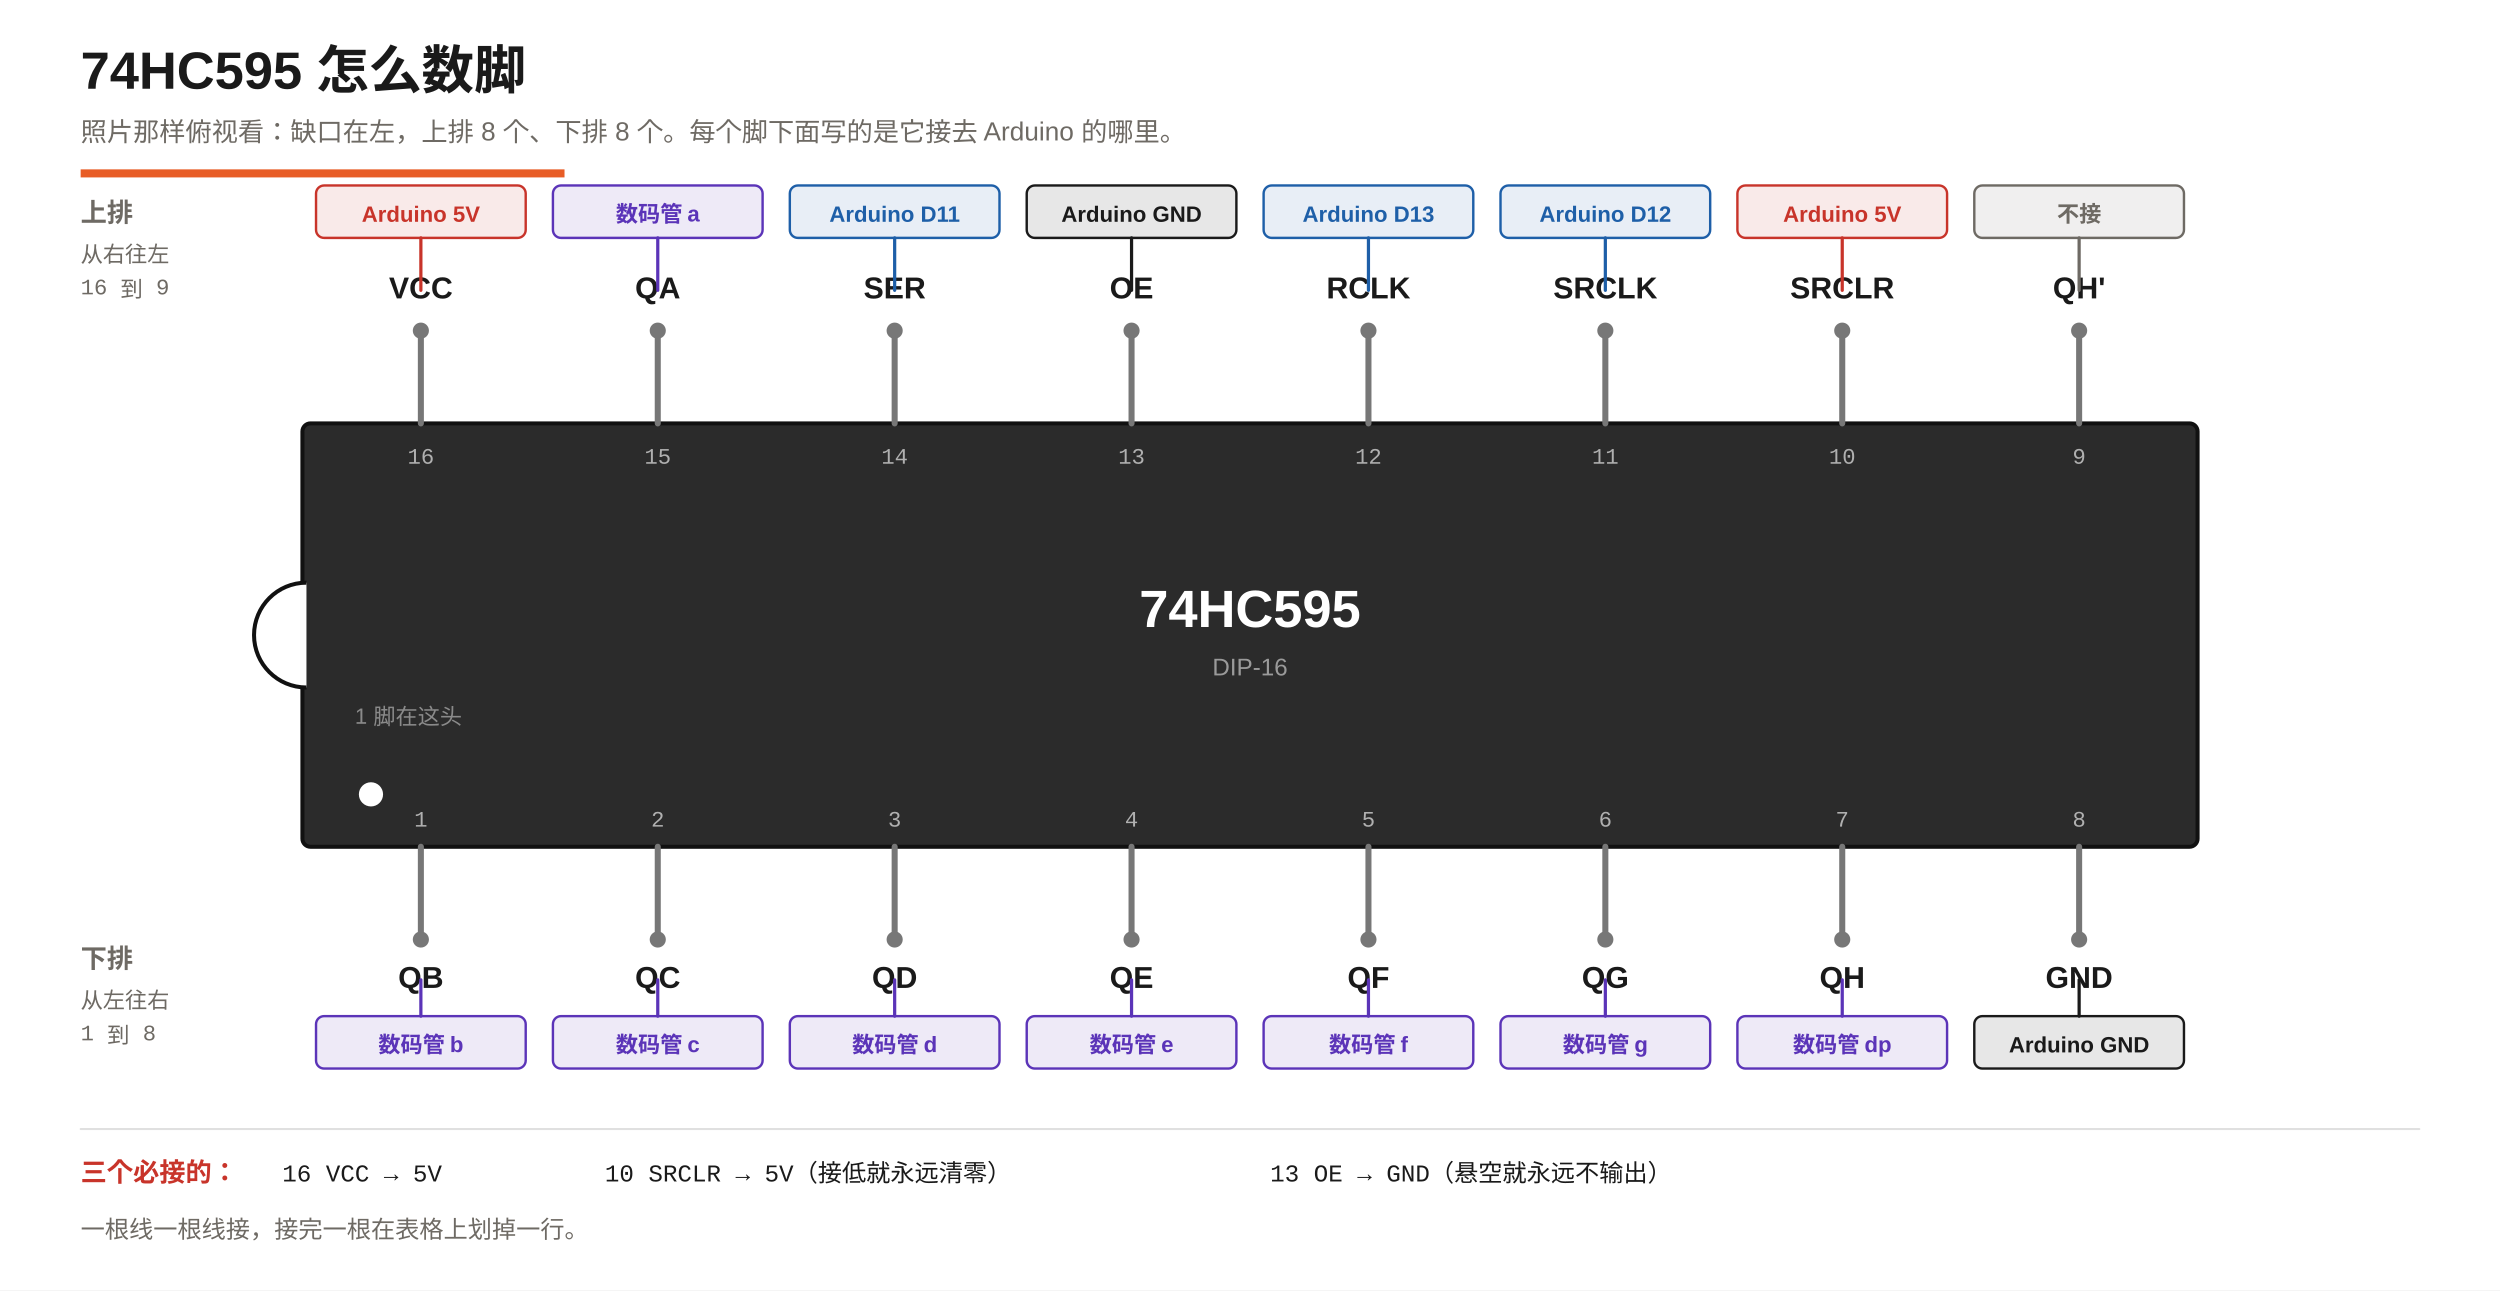
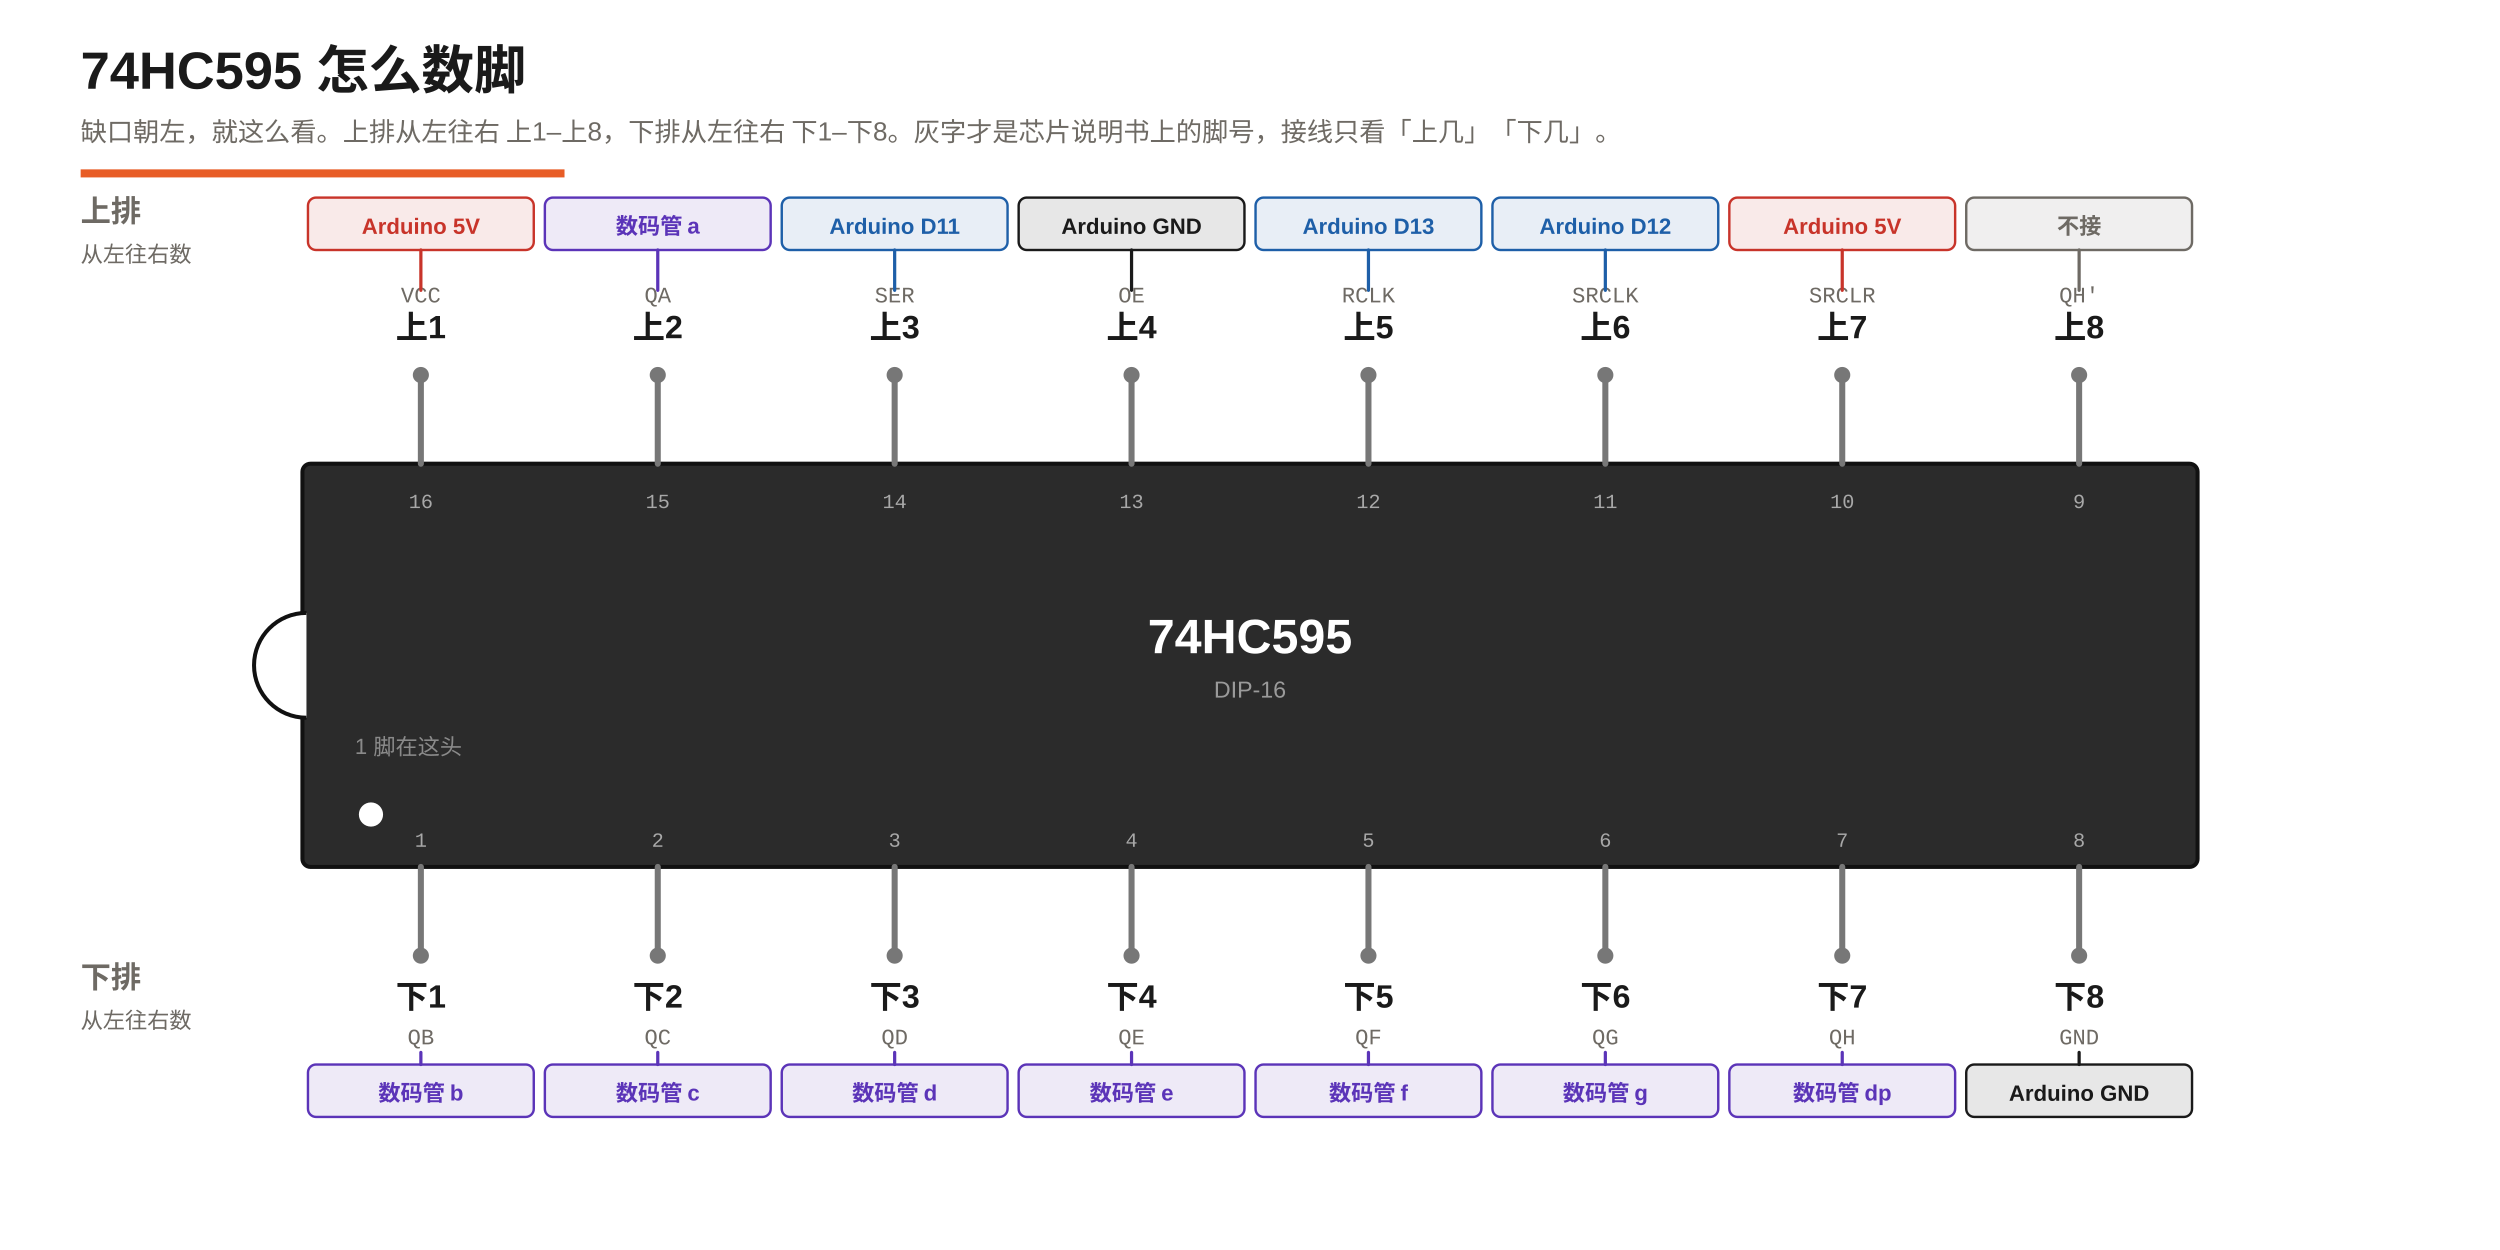
- <svg xmlns="http://www.w3.org/2000/svg" width="1240" height="640" viewBox="0 0 1240 640">
-   <rect width="1240" height="640" fill="#ffffff" />
+ <svg xmlns="http://www.w3.org/2000/svg" width="1240" height="620" viewBox="0 0 1240 620">
+   <rect width="1240" height="620" fill="#ffffff" />
  <text x="40" y="44" fill="#1A1A1A" font-size="26" font-family="Segoe UI, Arial, sans-serif" text-anchor="start" font-weight="700">74HC595 怎么数脚</text>
-   <text x="40" y="70" fill="#6E6A64" font-size="13" font-family="Segoe UI, Arial, sans-serif" text-anchor="start">照片那样俯视看：缺口在左，上排 8 个、下排 8 个。每个脚下面写的是它接去 Arduino 的哪里。</text>
+   <text x="40" y="70" fill="#6E6A64" font-size="13" font-family="Segoe UI, Arial, sans-serif" text-anchor="start">缺口朝左，就这么看。上排从左往右 上1–上8，下排从左往右 下1–下8。灰字才是芯片说明书上的脚号，接线只看「上几」「下几」。</text>
  <rect x="40" y="84" width="240" height="4" fill="#E85D26" />
-   <rect x="150" y="210" width="940" height="210" fill="#2b2b2b" stroke="#111" stroke-width="2" rx="4" />
-   <path d="M 152 289 A 26 26 0 0 0 152 341" fill="#ffffff" stroke="#111" stroke-width="2" />
-   <circle cx="184" cy="394" r="6" fill="#ffffff" />
-   <text x="620" y="311" fill="#ffffff" font-size="26" font-family="Segoe UI, Arial, sans-serif" text-anchor="middle" font-weight="700">74HC595</text>
-   <text x="620" y="335" fill="#9a9a9a" font-size="12" font-family="Segoe UI, Arial, sans-serif" text-anchor="middle">DIP-16</text>
-   <text x="176" y="359" fill="#8a8a8a" font-size="11" font-family="Segoe UI, Arial, sans-serif" text-anchor="start">1 脚在这头</text>
-   <path d="M208.75 210 L208.75 164" fill="none" stroke="#777" stroke-width="3" stroke-linecap="round" stroke-linejoin="round" />
-   <circle cx="208.75" cy="164" r="4" fill="#777" />
-   <text x="208.75" y="230" fill="#b0b0b0" font-size="11" font-family="Consolas, Courier New, monospace" text-anchor="middle">16</text>
-   <text x="208.75" y="148" fill="#1A1A1A" font-size="15" font-family="Segoe UI, Arial, sans-serif" text-anchor="middle" font-weight="700">VCC</text>
-   <rect x="156.75" y="92" width="104" height="26" rx="4" fill="#C8342A1a" stroke="#C8342A" stroke-width="1.2" />
-   <text x="208.75" y="110" fill="#C8342A" font-size="11" font-family="Segoe UI, Arial, sans-serif" text-anchor="middle" font-weight="700">Arduino 5V</text>
-   <path d="M208.75 118 L208.75 144" fill="none" stroke="#C8342A" stroke-width="1.6" stroke-linecap="round" stroke-linejoin="round" />
-   <path d="M326.25 210 L326.25 164" fill="none" stroke="#777" stroke-width="3" stroke-linecap="round" stroke-linejoin="round" />
-   <circle cx="326.25" cy="164" r="4" fill="#777" />
-   <text x="326.25" y="230" fill="#b0b0b0" font-size="11" font-family="Consolas, Courier New, monospace" text-anchor="middle">15</text>
-   <text x="326.25" y="148" fill="#1A1A1A" font-size="15" font-family="Segoe UI, Arial, sans-serif" text-anchor="middle" font-weight="700">QA</text>
-   <rect x="274.25" y="92" width="104" height="26" rx="4" fill="#5B34B81a" stroke="#5B34B8" stroke-width="1.2" />
-   <text x="326.25" y="110" fill="#5B34B8" font-size="11" font-family="Segoe UI, Arial, sans-serif" text-anchor="middle" font-weight="700">数码管 a</text>
-   <path d="M326.25 118 L326.25 144" fill="none" stroke="#5B34B8" stroke-width="1.6" stroke-linecap="round" stroke-linejoin="round" />
-   <path d="M443.75 210 L443.75 164" fill="none" stroke="#777" stroke-width="3" stroke-linecap="round" stroke-linejoin="round" />
-   <circle cx="443.75" cy="164" r="4" fill="#777" />
-   <text x="443.75" y="230" fill="#b0b0b0" font-size="11" font-family="Consolas, Courier New, monospace" text-anchor="middle">14</text>
-   <text x="443.75" y="148" fill="#1A1A1A" font-size="15" font-family="Segoe UI, Arial, sans-serif" text-anchor="middle" font-weight="700">SER</text>
-   <rect x="391.75" y="92" width="104" height="26" rx="4" fill="#1E5FA81a" stroke="#1E5FA8" stroke-width="1.2" />
-   <text x="443.75" y="110" fill="#1E5FA8" font-size="11" font-family="Segoe UI, Arial, sans-serif" text-anchor="middle" font-weight="700">Arduino D11</text>
-   <path d="M443.75 118 L443.75 144" fill="none" stroke="#1E5FA8" stroke-width="1.6" stroke-linecap="round" stroke-linejoin="round" />
-   <path d="M561.25 210 L561.25 164" fill="none" stroke="#777" stroke-width="3" stroke-linecap="round" stroke-linejoin="round" />
-   <circle cx="561.25" cy="164" r="4" fill="#777" />
-   <text x="561.25" y="230" fill="#b0b0b0" font-size="11" font-family="Consolas, Courier New, monospace" text-anchor="middle">13</text>
-   <text x="561.25" y="148" fill="#1A1A1A" font-size="15" font-family="Segoe UI, Arial, sans-serif" text-anchor="middle" font-weight="700">OE</text>
-   <rect x="509.25" y="92" width="104" height="26" rx="4" fill="#1A1A1A1a" stroke="#1A1A1A" stroke-width="1.2" />
-   <text x="561.25" y="110" fill="#1A1A1A" font-size="11" font-family="Segoe UI, Arial, sans-serif" text-anchor="middle" font-weight="700">Arduino GND</text>
-   <path d="M561.25 118 L561.25 144" fill="none" stroke="#1A1A1A" stroke-width="1.6" stroke-linecap="round" stroke-linejoin="round" />
-   <path d="M678.75 210 L678.75 164" fill="none" stroke="#777" stroke-width="3" stroke-linecap="round" stroke-linejoin="round" />
-   <circle cx="678.75" cy="164" r="4" fill="#777" />
-   <text x="678.75" y="230" fill="#b0b0b0" font-size="11" font-family="Consolas, Courier New, monospace" text-anchor="middle">12</text>
-   <text x="678.75" y="148" fill="#1A1A1A" font-size="15" font-family="Segoe UI, Arial, sans-serif" text-anchor="middle" font-weight="700">RCLK</text>
-   <rect x="626.75" y="92" width="104" height="26" rx="4" fill="#1E5FA81a" stroke="#1E5FA8" stroke-width="1.2" />
-   <text x="678.75" y="110" fill="#1E5FA8" font-size="11" font-family="Segoe UI, Arial, sans-serif" text-anchor="middle" font-weight="700">Arduino D13</text>
-   <path d="M678.75 118 L678.75 144" fill="none" stroke="#1E5FA8" stroke-width="1.6" stroke-linecap="round" stroke-linejoin="round" />
-   <path d="M796.25 210 L796.25 164" fill="none" stroke="#777" stroke-width="3" stroke-linecap="round" stroke-linejoin="round" />
-   <circle cx="796.25" cy="164" r="4" fill="#777" />
-   <text x="796.25" y="230" fill="#b0b0b0" font-size="11" font-family="Consolas, Courier New, monospace" text-anchor="middle">11</text>
-   <text x="796.25" y="148" fill="#1A1A1A" font-size="15" font-family="Segoe UI, Arial, sans-serif" text-anchor="middle" font-weight="700">SRCLK</text>
-   <rect x="744.25" y="92" width="104" height="26" rx="4" fill="#1E5FA81a" stroke="#1E5FA8" stroke-width="1.2" />
-   <text x="796.25" y="110" fill="#1E5FA8" font-size="11" font-family="Segoe UI, Arial, sans-serif" text-anchor="middle" font-weight="700">Arduino D12</text>
-   <path d="M796.25 118 L796.25 144" fill="none" stroke="#1E5FA8" stroke-width="1.6" stroke-linecap="round" stroke-linejoin="round" />
-   <path d="M913.75 210 L913.75 164" fill="none" stroke="#777" stroke-width="3" stroke-linecap="round" stroke-linejoin="round" />
-   <circle cx="913.75" cy="164" r="4" fill="#777" />
-   <text x="913.75" y="230" fill="#b0b0b0" font-size="11" font-family="Consolas, Courier New, monospace" text-anchor="middle">10</text>
-   <text x="913.75" y="148" fill="#1A1A1A" font-size="15" font-family="Segoe UI, Arial, sans-serif" text-anchor="middle" font-weight="700">SRCLR</text>
-   <rect x="861.75" y="92" width="104" height="26" rx="4" fill="#C8342A1a" stroke="#C8342A" stroke-width="1.2" />
-   <text x="913.75" y="110" fill="#C8342A" font-size="11" font-family="Segoe UI, Arial, sans-serif" text-anchor="middle" font-weight="700">Arduino 5V</text>
-   <path d="M913.75 118 L913.75 144" fill="none" stroke="#C8342A" stroke-width="1.6" stroke-linecap="round" stroke-linejoin="round" />
-   <path d="M1031.25 210 L1031.25 164" fill="none" stroke="#777" stroke-width="3" stroke-linecap="round" stroke-linejoin="round" />
-   <circle cx="1031.25" cy="164" r="4" fill="#777" />
-   <text x="1031.25" y="230" fill="#b0b0b0" font-size="11" font-family="Consolas, Courier New, monospace" text-anchor="middle">9</text>
-   <text x="1031.25" y="148" fill="#1A1A1A" font-size="15" font-family="Segoe UI, Arial, sans-serif" text-anchor="middle" font-weight="700">QH'</text>
-   <rect x="979.25" y="92" width="104" height="26" rx="4" fill="#6E6A641a" stroke="#6E6A64" stroke-width="1.2" />
-   <text x="1031.25" y="110" fill="#6E6A64" font-size="11" font-family="Segoe UI, Arial, sans-serif" text-anchor="middle" font-weight="700">不接</text>
-   <path d="M1031.25 118 L1031.25 144" fill="none" stroke="#6E6A64" stroke-width="1.6" stroke-linecap="round" stroke-linejoin="round" />
-   <path d="M208.75 420 L208.75 466" fill="none" stroke="#777" stroke-width="3" stroke-linecap="round" stroke-linejoin="round" />
-   <circle cx="208.75" cy="466" r="4" fill="#777" />
-   <text x="208.75" y="410" fill="#b0b0b0" font-size="11" font-family="Consolas, Courier New, monospace" text-anchor="middle">1</text>
-   <text x="208.75" y="490" fill="#1A1A1A" font-size="15" font-family="Segoe UI, Arial, sans-serif" text-anchor="middle" font-weight="700">QB</text>
-   <rect x="156.75" y="504" width="104" height="26" rx="4" fill="#5B34B81a" stroke="#5B34B8" stroke-width="1.2" />
-   <text x="208.75" y="522" fill="#5B34B8" font-size="11" font-family="Segoe UI, Arial, sans-serif" text-anchor="middle" font-weight="700">数码管 b</text>
-   <path d="M208.75 486 L208.75 504" fill="none" stroke="#5B34B8" stroke-width="1.6" stroke-linecap="round" stroke-linejoin="round" />
-   <path d="M326.25 420 L326.25 466" fill="none" stroke="#777" stroke-width="3" stroke-linecap="round" stroke-linejoin="round" />
-   <circle cx="326.25" cy="466" r="4" fill="#777" />
-   <text x="326.25" y="410" fill="#b0b0b0" font-size="11" font-family="Consolas, Courier New, monospace" text-anchor="middle">2</text>
-   <text x="326.25" y="490" fill="#1A1A1A" font-size="15" font-family="Segoe UI, Arial, sans-serif" text-anchor="middle" font-weight="700">QC</text>
-   <rect x="274.25" y="504" width="104" height="26" rx="4" fill="#5B34B81a" stroke="#5B34B8" stroke-width="1.2" />
-   <text x="326.25" y="522" fill="#5B34B8" font-size="11" font-family="Segoe UI, Arial, sans-serif" text-anchor="middle" font-weight="700">数码管 c</text>
-   <path d="M326.25 486 L326.25 504" fill="none" stroke="#5B34B8" stroke-width="1.6" stroke-linecap="round" stroke-linejoin="round" />
-   <path d="M443.75 420 L443.75 466" fill="none" stroke="#777" stroke-width="3" stroke-linecap="round" stroke-linejoin="round" />
-   <circle cx="443.75" cy="466" r="4" fill="#777" />
-   <text x="443.75" y="410" fill="#b0b0b0" font-size="11" font-family="Consolas, Courier New, monospace" text-anchor="middle">3</text>
-   <text x="443.75" y="490" fill="#1A1A1A" font-size="15" font-family="Segoe UI, Arial, sans-serif" text-anchor="middle" font-weight="700">QD</text>
-   <rect x="391.75" y="504" width="104" height="26" rx="4" fill="#5B34B81a" stroke="#5B34B8" stroke-width="1.2" />
-   <text x="443.75" y="522" fill="#5B34B8" font-size="11" font-family="Segoe UI, Arial, sans-serif" text-anchor="middle" font-weight="700">数码管 d</text>
-   <path d="M443.75 486 L443.75 504" fill="none" stroke="#5B34B8" stroke-width="1.6" stroke-linecap="round" stroke-linejoin="round" />
-   <path d="M561.25 420 L561.25 466" fill="none" stroke="#777" stroke-width="3" stroke-linecap="round" stroke-linejoin="round" />
-   <circle cx="561.25" cy="466" r="4" fill="#777" />
-   <text x="561.25" y="410" fill="#b0b0b0" font-size="11" font-family="Consolas, Courier New, monospace" text-anchor="middle">4</text>
-   <text x="561.25" y="490" fill="#1A1A1A" font-size="15" font-family="Segoe UI, Arial, sans-serif" text-anchor="middle" font-weight="700">QE</text>
-   <rect x="509.25" y="504" width="104" height="26" rx="4" fill="#5B34B81a" stroke="#5B34B8" stroke-width="1.2" />
-   <text x="561.25" y="522" fill="#5B34B8" font-size="11" font-family="Segoe UI, Arial, sans-serif" text-anchor="middle" font-weight="700">数码管 e</text>
-   <path d="M561.25 486 L561.25 504" fill="none" stroke="#5B34B8" stroke-width="1.6" stroke-linecap="round" stroke-linejoin="round" />
-   <path d="M678.75 420 L678.75 466" fill="none" stroke="#777" stroke-width="3" stroke-linecap="round" stroke-linejoin="round" />
-   <circle cx="678.75" cy="466" r="4" fill="#777" />
-   <text x="678.75" y="410" fill="#b0b0b0" font-size="11" font-family="Consolas, Courier New, monospace" text-anchor="middle">5</text>
-   <text x="678.75" y="490" fill="#1A1A1A" font-size="15" font-family="Segoe UI, Arial, sans-serif" text-anchor="middle" font-weight="700">QF</text>
-   <rect x="626.75" y="504" width="104" height="26" rx="4" fill="#5B34B81a" stroke="#5B34B8" stroke-width="1.2" />
-   <text x="678.75" y="522" fill="#5B34B8" font-size="11" font-family="Segoe UI, Arial, sans-serif" text-anchor="middle" font-weight="700">数码管 f</text>
-   <path d="M678.75 486 L678.75 504" fill="none" stroke="#5B34B8" stroke-width="1.6" stroke-linecap="round" stroke-linejoin="round" />
-   <path d="M796.25 420 L796.25 466" fill="none" stroke="#777" stroke-width="3" stroke-linecap="round" stroke-linejoin="round" />
-   <circle cx="796.25" cy="466" r="4" fill="#777" />
-   <text x="796.25" y="410" fill="#b0b0b0" font-size="11" font-family="Consolas, Courier New, monospace" text-anchor="middle">6</text>
-   <text x="796.25" y="490" fill="#1A1A1A" font-size="15" font-family="Segoe UI, Arial, sans-serif" text-anchor="middle" font-weight="700">QG</text>
-   <rect x="744.25" y="504" width="104" height="26" rx="4" fill="#5B34B81a" stroke="#5B34B8" stroke-width="1.2" />
-   <text x="796.25" y="522" fill="#5B34B8" font-size="11" font-family="Segoe UI, Arial, sans-serif" text-anchor="middle" font-weight="700">数码管 g</text>
-   <path d="M796.25 486 L796.25 504" fill="none" stroke="#5B34B8" stroke-width="1.6" stroke-linecap="round" stroke-linejoin="round" />
-   <path d="M913.75 420 L913.75 466" fill="none" stroke="#777" stroke-width="3" stroke-linecap="round" stroke-linejoin="round" />
-   <circle cx="913.75" cy="466" r="4" fill="#777" />
-   <text x="913.75" y="410" fill="#b0b0b0" font-size="11" font-family="Consolas, Courier New, monospace" text-anchor="middle">7</text>
-   <text x="913.75" y="490" fill="#1A1A1A" font-size="15" font-family="Segoe UI, Arial, sans-serif" text-anchor="middle" font-weight="700">QH</text>
-   <rect x="861.75" y="504" width="104" height="26" rx="4" fill="#5B34B81a" stroke="#5B34B8" stroke-width="1.2" />
-   <text x="913.75" y="522" fill="#5B34B8" font-size="11" font-family="Segoe UI, Arial, sans-serif" text-anchor="middle" font-weight="700">数码管 dp</text>
-   <path d="M913.75 486 L913.75 504" fill="none" stroke="#5B34B8" stroke-width="1.6" stroke-linecap="round" stroke-linejoin="round" />
-   <path d="M1031.25 420 L1031.25 466" fill="none" stroke="#777" stroke-width="3" stroke-linecap="round" stroke-linejoin="round" />
-   <circle cx="1031.25" cy="466" r="4" fill="#777" />
-   <text x="1031.25" y="410" fill="#b0b0b0" font-size="11" font-family="Consolas, Courier New, monospace" text-anchor="middle">8</text>
-   <text x="1031.25" y="490" fill="#1A1A1A" font-size="15" font-family="Segoe UI, Arial, sans-serif" text-anchor="middle" font-weight="700">GND</text>
-   <rect x="979.25" y="504" width="104" height="26" rx="4" fill="#1A1A1A1a" stroke="#1A1A1A" stroke-width="1.2" />
-   <text x="1031.25" y="522" fill="#1A1A1A" font-size="11" font-family="Segoe UI, Arial, sans-serif" text-anchor="middle" font-weight="700">Arduino GND</text>
-   <path d="M1031.25 486 L1031.25 504" fill="none" stroke="#1A1A1A" stroke-width="1.6" stroke-linecap="round" stroke-linejoin="round" />
-   <text x="40" y="110" fill="#6E6A64" font-size="13" font-family="Segoe UI, Arial, sans-serif" text-anchor="start" font-weight="700">上排</text>
-   <text x="40" y="130" fill="#6E6A64" font-size="11" font-family="Segoe UI, Arial, sans-serif" text-anchor="start">从右往左</text>
-   <text x="40" y="146" fill="#6E6A64" font-size="11" font-family="Consolas, Courier New, monospace" text-anchor="start">16 到 9</text>
-   <text x="40" y="480" fill="#6E6A64" font-size="13" font-family="Segoe UI, Arial, sans-serif" text-anchor="start" font-weight="700">下排</text>
-   <text x="40" y="500" fill="#6E6A64" font-size="11" font-family="Segoe UI, Arial, sans-serif" text-anchor="start">从左往右</text>
-   <text x="40" y="516" fill="#6E6A64" font-size="11" font-family="Consolas, Courier New, monospace" text-anchor="start">1 到 8</text>
-   <rect x="40" y="560" width="1160" height="0" fill="none" stroke="#e0e0e0" stroke-width="1" />
-   <path d="M40 560 L1200 560" fill="none" stroke="#e0e0e0" stroke-width="1" stroke-linecap="round" stroke-linejoin="round" />
-   <text x="40" y="586" fill="#C8342A" font-size="13" font-family="Segoe UI, Arial, sans-serif" text-anchor="start" font-weight="700">三个必接的：</text>
-   <text x="140" y="586" fill="#1A1A1A" font-size="12" font-family="Consolas, Courier New, monospace" text-anchor="start">16 VCC → 5V</text>
-   <text x="300" y="586" fill="#1A1A1A" font-size="12" font-family="Consolas, Courier New, monospace" text-anchor="start">10 SRCLR → 5V（接低就永远清零）</text>
-   <text x="630" y="586" fill="#1A1A1A" font-size="12" font-family="Consolas, Courier New, monospace" text-anchor="start">13 OE → GND（悬空就永远不输出）</text>
-   <text x="40" y="614" fill="#6E6A64" font-size="12" font-family="Segoe UI, Arial, sans-serif" text-anchor="start">一根线一根线接，接完一根在表格上划掉一行。</text>
+   <rect x="150" y="230" width="940" height="200" fill="#2b2b2b" stroke="#111" stroke-width="2" rx="4" />
+   <path d="M 152 304 A 26 26 0 0 0 152 356" fill="#ffffff" stroke="#111" stroke-width="2" />
+   <circle cx="184" cy="404" r="6" fill="#ffffff" />
+   <text x="620" y="324" fill="#ffffff" font-size="24" font-family="Segoe UI, Arial, sans-serif" text-anchor="middle" font-weight="700">74HC595</text>
+   <text x="620" y="346" fill="#9a9a9a" font-size="11.5" font-family="Segoe UI, Arial, sans-serif" text-anchor="middle">DIP-16</text>
+   <text x="176" y="374" fill="#8a8a8a" font-size="11" font-family="Segoe UI, Arial, sans-serif" text-anchor="start">1 脚在这头</text>
+   <path d="M208.75 230 L208.75 186" fill="none" stroke="#777" stroke-width="3" stroke-linecap="round" stroke-linejoin="round" />
+   <circle cx="208.75" cy="186" r="4" fill="#777" />
+   <text x="208.75" y="252" fill="#a8a8a8" font-size="10" font-family="Consolas, Courier New, monospace" text-anchor="middle">16</text>
+   <text x="208.75" y="168" fill="#1A1A1A" font-size="16" font-family="Segoe UI, Arial, sans-serif" text-anchor="middle" font-weight="700">上1</text>
+   <text x="208.75" y="150" fill="#6E6A64" font-size="11" font-family="Consolas, Courier New, monospace" text-anchor="middle">VCC</text>
+   <rect x="152.75" y="98" width="112" height="26" rx="4" fill="#C8342A1a" stroke="#C8342A" stroke-width="1.2" />
+   <text x="208.75" y="116" fill="#C8342A" font-size="11" font-family="Segoe UI, Arial, sans-serif" text-anchor="middle" font-weight="700">Arduino 5V</text>
+   <path d="M208.75 124 L208.75 144" fill="none" stroke="#C8342A" stroke-width="1.6" stroke-linecap="round" stroke-linejoin="round" />
+   <path d="M326.25 230 L326.25 186" fill="none" stroke="#777" stroke-width="3" stroke-linecap="round" stroke-linejoin="round" />
+   <circle cx="326.25" cy="186" r="4" fill="#777" />
+   <text x="326.25" y="252" fill="#a8a8a8" font-size="10" font-family="Consolas, Courier New, monospace" text-anchor="middle">15</text>
+   <text x="326.25" y="168" fill="#1A1A1A" font-size="16" font-family="Segoe UI, Arial, sans-serif" text-anchor="middle" font-weight="700">上2</text>
+   <text x="326.25" y="150" fill="#6E6A64" font-size="11" font-family="Consolas, Courier New, monospace" text-anchor="middle">QA</text>
+   <rect x="270.25" y="98" width="112" height="26" rx="4" fill="#5B34B81a" stroke="#5B34B8" stroke-width="1.2" />
+   <text x="326.25" y="116" fill="#5B34B8" font-size="11" font-family="Segoe UI, Arial, sans-serif" text-anchor="middle" font-weight="700">数码管 a</text>
+   <path d="M326.25 124 L326.25 144" fill="none" stroke="#5B34B8" stroke-width="1.6" stroke-linecap="round" stroke-linejoin="round" />
+   <path d="M443.75 230 L443.75 186" fill="none" stroke="#777" stroke-width="3" stroke-linecap="round" stroke-linejoin="round" />
+   <circle cx="443.75" cy="186" r="4" fill="#777" />
+   <text x="443.75" y="252" fill="#a8a8a8" font-size="10" font-family="Consolas, Courier New, monospace" text-anchor="middle">14</text>
+   <text x="443.75" y="168" fill="#1A1A1A" font-size="16" font-family="Segoe UI, Arial, sans-serif" text-anchor="middle" font-weight="700">上3</text>
+   <text x="443.75" y="150" fill="#6E6A64" font-size="11" font-family="Consolas, Courier New, monospace" text-anchor="middle">SER</text>
+   <rect x="387.75" y="98" width="112" height="26" rx="4" fill="#1E5FA81a" stroke="#1E5FA8" stroke-width="1.2" />
+   <text x="443.75" y="116" fill="#1E5FA8" font-size="11" font-family="Segoe UI, Arial, sans-serif" text-anchor="middle" font-weight="700">Arduino D11</text>
+   <path d="M443.75 124 L443.75 144" fill="none" stroke="#1E5FA8" stroke-width="1.6" stroke-linecap="round" stroke-linejoin="round" />
+   <path d="M561.25 230 L561.25 186" fill="none" stroke="#777" stroke-width="3" stroke-linecap="round" stroke-linejoin="round" />
+   <circle cx="561.25" cy="186" r="4" fill="#777" />
+   <text x="561.25" y="252" fill="#a8a8a8" font-size="10" font-family="Consolas, Courier New, monospace" text-anchor="middle">13</text>
+   <text x="561.25" y="168" fill="#1A1A1A" font-size="16" font-family="Segoe UI, Arial, sans-serif" text-anchor="middle" font-weight="700">上4</text>
+   <text x="561.25" y="150" fill="#6E6A64" font-size="11" font-family="Consolas, Courier New, monospace" text-anchor="middle">OE</text>
+   <rect x="505.25" y="98" width="112" height="26" rx="4" fill="#1A1A1A1a" stroke="#1A1A1A" stroke-width="1.2" />
+   <text x="561.25" y="116" fill="#1A1A1A" font-size="11" font-family="Segoe UI, Arial, sans-serif" text-anchor="middle" font-weight="700">Arduino GND</text>
+   <path d="M561.25 124 L561.25 144" fill="none" stroke="#1A1A1A" stroke-width="1.6" stroke-linecap="round" stroke-linejoin="round" />
+   <path d="M678.75 230 L678.75 186" fill="none" stroke="#777" stroke-width="3" stroke-linecap="round" stroke-linejoin="round" />
+   <circle cx="678.75" cy="186" r="4" fill="#777" />
+   <text x="678.75" y="252" fill="#a8a8a8" font-size="10" font-family="Consolas, Courier New, monospace" text-anchor="middle">12</text>
+   <text x="678.75" y="168" fill="#1A1A1A" font-size="16" font-family="Segoe UI, Arial, sans-serif" text-anchor="middle" font-weight="700">上5</text>
+   <text x="678.75" y="150" fill="#6E6A64" font-size="11" font-family="Consolas, Courier New, monospace" text-anchor="middle">RCLK</text>
+   <rect x="622.75" y="98" width="112" height="26" rx="4" fill="#1E5FA81a" stroke="#1E5FA8" stroke-width="1.2" />
+   <text x="678.75" y="116" fill="#1E5FA8" font-size="11" font-family="Segoe UI, Arial, sans-serif" text-anchor="middle" font-weight="700">Arduino D13</text>
+   <path d="M678.75 124 L678.75 144" fill="none" stroke="#1E5FA8" stroke-width="1.6" stroke-linecap="round" stroke-linejoin="round" />
+   <path d="M796.25 230 L796.25 186" fill="none" stroke="#777" stroke-width="3" stroke-linecap="round" stroke-linejoin="round" />
+   <circle cx="796.25" cy="186" r="4" fill="#777" />
+   <text x="796.25" y="252" fill="#a8a8a8" font-size="10" font-family="Consolas, Courier New, monospace" text-anchor="middle">11</text>
+   <text x="796.25" y="168" fill="#1A1A1A" font-size="16" font-family="Segoe UI, Arial, sans-serif" text-anchor="middle" font-weight="700">上6</text>
+   <text x="796.25" y="150" fill="#6E6A64" font-size="11" font-family="Consolas, Courier New, monospace" text-anchor="middle">SRCLK</text>
+   <rect x="740.25" y="98" width="112" height="26" rx="4" fill="#1E5FA81a" stroke="#1E5FA8" stroke-width="1.2" />
+   <text x="796.25" y="116" fill="#1E5FA8" font-size="11" font-family="Segoe UI, Arial, sans-serif" text-anchor="middle" font-weight="700">Arduino D12</text>
+   <path d="M796.25 124 L796.25 144" fill="none" stroke="#1E5FA8" stroke-width="1.6" stroke-linecap="round" stroke-linejoin="round" />
+   <path d="M913.75 230 L913.75 186" fill="none" stroke="#777" stroke-width="3" stroke-linecap="round" stroke-linejoin="round" />
+   <circle cx="913.75" cy="186" r="4" fill="#777" />
+   <text x="913.75" y="252" fill="#a8a8a8" font-size="10" font-family="Consolas, Courier New, monospace" text-anchor="middle">10</text>
+   <text x="913.75" y="168" fill="#1A1A1A" font-size="16" font-family="Segoe UI, Arial, sans-serif" text-anchor="middle" font-weight="700">上7</text>
+   <text x="913.75" y="150" fill="#6E6A64" font-size="11" font-family="Consolas, Courier New, monospace" text-anchor="middle">SRCLR</text>
+   <rect x="857.75" y="98" width="112" height="26" rx="4" fill="#C8342A1a" stroke="#C8342A" stroke-width="1.2" />
+   <text x="913.75" y="116" fill="#C8342A" font-size="11" font-family="Segoe UI, Arial, sans-serif" text-anchor="middle" font-weight="700">Arduino 5V</text>
+   <path d="M913.75 124 L913.75 144" fill="none" stroke="#C8342A" stroke-width="1.6" stroke-linecap="round" stroke-linejoin="round" />
+   <path d="M1031.25 230 L1031.25 186" fill="none" stroke="#777" stroke-width="3" stroke-linecap="round" stroke-linejoin="round" />
+   <circle cx="1031.25" cy="186" r="4" fill="#777" />
+   <text x="1031.25" y="252" fill="#a8a8a8" font-size="10" font-family="Consolas, Courier New, monospace" text-anchor="middle">9</text>
+   <text x="1031.25" y="168" fill="#1A1A1A" font-size="16" font-family="Segoe UI, Arial, sans-serif" text-anchor="middle" font-weight="700">上8</text>
+   <text x="1031.25" y="150" fill="#6E6A64" font-size="11" font-family="Consolas, Courier New, monospace" text-anchor="middle">QH'</text>
+   <rect x="975.25" y="98" width="112" height="26" rx="4" fill="#6E6A641a" stroke="#6E6A64" stroke-width="1.2" />
+   <text x="1031.25" y="116" fill="#6E6A64" font-size="11" font-family="Segoe UI, Arial, sans-serif" text-anchor="middle" font-weight="700">不接</text>
+   <path d="M1031.25 124 L1031.25 144" fill="none" stroke="#6E6A64" stroke-width="1.6" stroke-linecap="round" stroke-linejoin="round" />
+   <path d="M208.75 430 L208.75 474" fill="none" stroke="#777" stroke-width="3" stroke-linecap="round" stroke-linejoin="round" />
+   <circle cx="208.75" cy="474" r="4" fill="#777" />
+   <text x="208.75" y="420" fill="#a8a8a8" font-size="10" font-family="Consolas, Courier New, monospace" text-anchor="middle">1</text>
+   <text x="208.75" y="500" fill="#1A1A1A" font-size="16" font-family="Segoe UI, Arial, sans-serif" text-anchor="middle" font-weight="700">下1</text>
+   <text x="208.75" y="518" fill="#6E6A64" font-size="11" font-family="Consolas, Courier New, monospace" text-anchor="middle">QB</text>
+   <rect x="152.75" y="528" width="112" height="26" rx="4" fill="#5B34B81a" stroke="#5B34B8" stroke-width="1.2" />
+   <text x="208.75" y="546" fill="#5B34B8" font-size="11" font-family="Segoe UI, Arial, sans-serif" text-anchor="middle" font-weight="700">数码管 b</text>
+   <path d="M208.75 522 L208.75 528" fill="none" stroke="#5B34B8" stroke-width="1.6" stroke-linecap="round" stroke-linejoin="round" />
+   <path d="M326.25 430 L326.25 474" fill="none" stroke="#777" stroke-width="3" stroke-linecap="round" stroke-linejoin="round" />
+   <circle cx="326.25" cy="474" r="4" fill="#777" />
+   <text x="326.25" y="420" fill="#a8a8a8" font-size="10" font-family="Consolas, Courier New, monospace" text-anchor="middle">2</text>
+   <text x="326.25" y="500" fill="#1A1A1A" font-size="16" font-family="Segoe UI, Arial, sans-serif" text-anchor="middle" font-weight="700">下2</text>
+   <text x="326.25" y="518" fill="#6E6A64" font-size="11" font-family="Consolas, Courier New, monospace" text-anchor="middle">QC</text>
+   <rect x="270.25" y="528" width="112" height="26" rx="4" fill="#5B34B81a" stroke="#5B34B8" stroke-width="1.2" />
+   <text x="326.25" y="546" fill="#5B34B8" font-size="11" font-family="Segoe UI, Arial, sans-serif" text-anchor="middle" font-weight="700">数码管 c</text>
+   <path d="M326.25 522 L326.25 528" fill="none" stroke="#5B34B8" stroke-width="1.6" stroke-linecap="round" stroke-linejoin="round" />
+   <path d="M443.75 430 L443.75 474" fill="none" stroke="#777" stroke-width="3" stroke-linecap="round" stroke-linejoin="round" />
+   <circle cx="443.75" cy="474" r="4" fill="#777" />
+   <text x="443.75" y="420" fill="#a8a8a8" font-size="10" font-family="Consolas, Courier New, monospace" text-anchor="middle">3</text>
+   <text x="443.75" y="500" fill="#1A1A1A" font-size="16" font-family="Segoe UI, Arial, sans-serif" text-anchor="middle" font-weight="700">下3</text>
+   <text x="443.75" y="518" fill="#6E6A64" font-size="11" font-family="Consolas, Courier New, monospace" text-anchor="middle">QD</text>
+   <rect x="387.75" y="528" width="112" height="26" rx="4" fill="#5B34B81a" stroke="#5B34B8" stroke-width="1.2" />
+   <text x="443.75" y="546" fill="#5B34B8" font-size="11" font-family="Segoe UI, Arial, sans-serif" text-anchor="middle" font-weight="700">数码管 d</text>
+   <path d="M443.75 522 L443.75 528" fill="none" stroke="#5B34B8" stroke-width="1.6" stroke-linecap="round" stroke-linejoin="round" />
+   <path d="M561.25 430 L561.25 474" fill="none" stroke="#777" stroke-width="3" stroke-linecap="round" stroke-linejoin="round" />
+   <circle cx="561.25" cy="474" r="4" fill="#777" />
+   <text x="561.25" y="420" fill="#a8a8a8" font-size="10" font-family="Consolas, Courier New, monospace" text-anchor="middle">4</text>
+   <text x="561.25" y="500" fill="#1A1A1A" font-size="16" font-family="Segoe UI, Arial, sans-serif" text-anchor="middle" font-weight="700">下4</text>
+   <text x="561.25" y="518" fill="#6E6A64" font-size="11" font-family="Consolas, Courier New, monospace" text-anchor="middle">QE</text>
+   <rect x="505.25" y="528" width="112" height="26" rx="4" fill="#5B34B81a" stroke="#5B34B8" stroke-width="1.2" />
+   <text x="561.25" y="546" fill="#5B34B8" font-size="11" font-family="Segoe UI, Arial, sans-serif" text-anchor="middle" font-weight="700">数码管 e</text>
+   <path d="M561.25 522 L561.25 528" fill="none" stroke="#5B34B8" stroke-width="1.6" stroke-linecap="round" stroke-linejoin="round" />
+   <path d="M678.75 430 L678.75 474" fill="none" stroke="#777" stroke-width="3" stroke-linecap="round" stroke-linejoin="round" />
+   <circle cx="678.75" cy="474" r="4" fill="#777" />
+   <text x="678.75" y="420" fill="#a8a8a8" font-size="10" font-family="Consolas, Courier New, monospace" text-anchor="middle">5</text>
+   <text x="678.75" y="500" fill="#1A1A1A" font-size="16" font-family="Segoe UI, Arial, sans-serif" text-anchor="middle" font-weight="700">下5</text>
+   <text x="678.75" y="518" fill="#6E6A64" font-size="11" font-family="Consolas, Courier New, monospace" text-anchor="middle">QF</text>
+   <rect x="622.75" y="528" width="112" height="26" rx="4" fill="#5B34B81a" stroke="#5B34B8" stroke-width="1.2" />
+   <text x="678.75" y="546" fill="#5B34B8" font-size="11" font-family="Segoe UI, Arial, sans-serif" text-anchor="middle" font-weight="700">数码管 f</text>
+   <path d="M678.75 522 L678.75 528" fill="none" stroke="#5B34B8" stroke-width="1.6" stroke-linecap="round" stroke-linejoin="round" />
+   <path d="M796.25 430 L796.25 474" fill="none" stroke="#777" stroke-width="3" stroke-linecap="round" stroke-linejoin="round" />
+   <circle cx="796.25" cy="474" r="4" fill="#777" />
+   <text x="796.25" y="420" fill="#a8a8a8" font-size="10" font-family="Consolas, Courier New, monospace" text-anchor="middle">6</text>
+   <text x="796.25" y="500" fill="#1A1A1A" font-size="16" font-family="Segoe UI, Arial, sans-serif" text-anchor="middle" font-weight="700">下6</text>
+   <text x="796.25" y="518" fill="#6E6A64" font-size="11" font-family="Consolas, Courier New, monospace" text-anchor="middle">QG</text>
+   <rect x="740.25" y="528" width="112" height="26" rx="4" fill="#5B34B81a" stroke="#5B34B8" stroke-width="1.2" />
+   <text x="796.25" y="546" fill="#5B34B8" font-size="11" font-family="Segoe UI, Arial, sans-serif" text-anchor="middle" font-weight="700">数码管 g</text>
+   <path d="M796.25 522 L796.25 528" fill="none" stroke="#5B34B8" stroke-width="1.6" stroke-linecap="round" stroke-linejoin="round" />
+   <path d="M913.75 430 L913.75 474" fill="none" stroke="#777" stroke-width="3" stroke-linecap="round" stroke-linejoin="round" />
+   <circle cx="913.75" cy="474" r="4" fill="#777" />
+   <text x="913.75" y="420" fill="#a8a8a8" font-size="10" font-family="Consolas, Courier New, monospace" text-anchor="middle">7</text>
+   <text x="913.75" y="500" fill="#1A1A1A" font-size="16" font-family="Segoe UI, Arial, sans-serif" text-anchor="middle" font-weight="700">下7</text>
+   <text x="913.75" y="518" fill="#6E6A64" font-size="11" font-family="Consolas, Courier New, monospace" text-anchor="middle">QH</text>
+   <rect x="857.75" y="528" width="112" height="26" rx="4" fill="#5B34B81a" stroke="#5B34B8" stroke-width="1.2" />
+   <text x="913.75" y="546" fill="#5B34B8" font-size="11" font-family="Segoe UI, Arial, sans-serif" text-anchor="middle" font-weight="700">数码管 dp</text>
+   <path d="M913.75 522 L913.75 528" fill="none" stroke="#5B34B8" stroke-width="1.6" stroke-linecap="round" stroke-linejoin="round" />
+   <path d="M1031.25 430 L1031.25 474" fill="none" stroke="#777" stroke-width="3" stroke-linecap="round" stroke-linejoin="round" />
+   <circle cx="1031.25" cy="474" r="4" fill="#777" />
+   <text x="1031.25" y="420" fill="#a8a8a8" font-size="10" font-family="Consolas, Courier New, monospace" text-anchor="middle">8</text>
+   <text x="1031.25" y="500" fill="#1A1A1A" font-size="16" font-family="Segoe UI, Arial, sans-serif" text-anchor="middle" font-weight="700">下8</text>
+   <text x="1031.25" y="518" fill="#6E6A64" font-size="11" font-family="Consolas, Courier New, monospace" text-anchor="middle">GND</text>
+   <rect x="975.25" y="528" width="112" height="26" rx="4" fill="#1A1A1A1a" stroke="#1A1A1A" stroke-width="1.2" />
+   <text x="1031.25" y="546" fill="#1A1A1A" font-size="11" font-family="Segoe UI, Arial, sans-serif" text-anchor="middle" font-weight="700">Arduino GND</text>
+   <path d="M1031.25 522 L1031.25 528" fill="none" stroke="#1A1A1A" stroke-width="1.6" stroke-linecap="round" stroke-linejoin="round" />
+   <text x="40" y="110" fill="#6E6A64" font-size="15" font-family="Segoe UI, Arial, sans-serif" text-anchor="start" font-weight="700">上排</text>
+   <text x="40" y="130" fill="#6E6A64" font-size="11" font-family="Segoe UI, Arial, sans-serif" text-anchor="start">从左往右数</text>
+   <text x="40" y="490" fill="#6E6A64" font-size="15" font-family="Segoe UI, Arial, sans-serif" text-anchor="start" font-weight="700">下排</text>
+   <text x="40" y="510" fill="#6E6A64" font-size="11" font-family="Segoe UI, Arial, sans-serif" text-anchor="start">从左往右数</text>
</svg>
